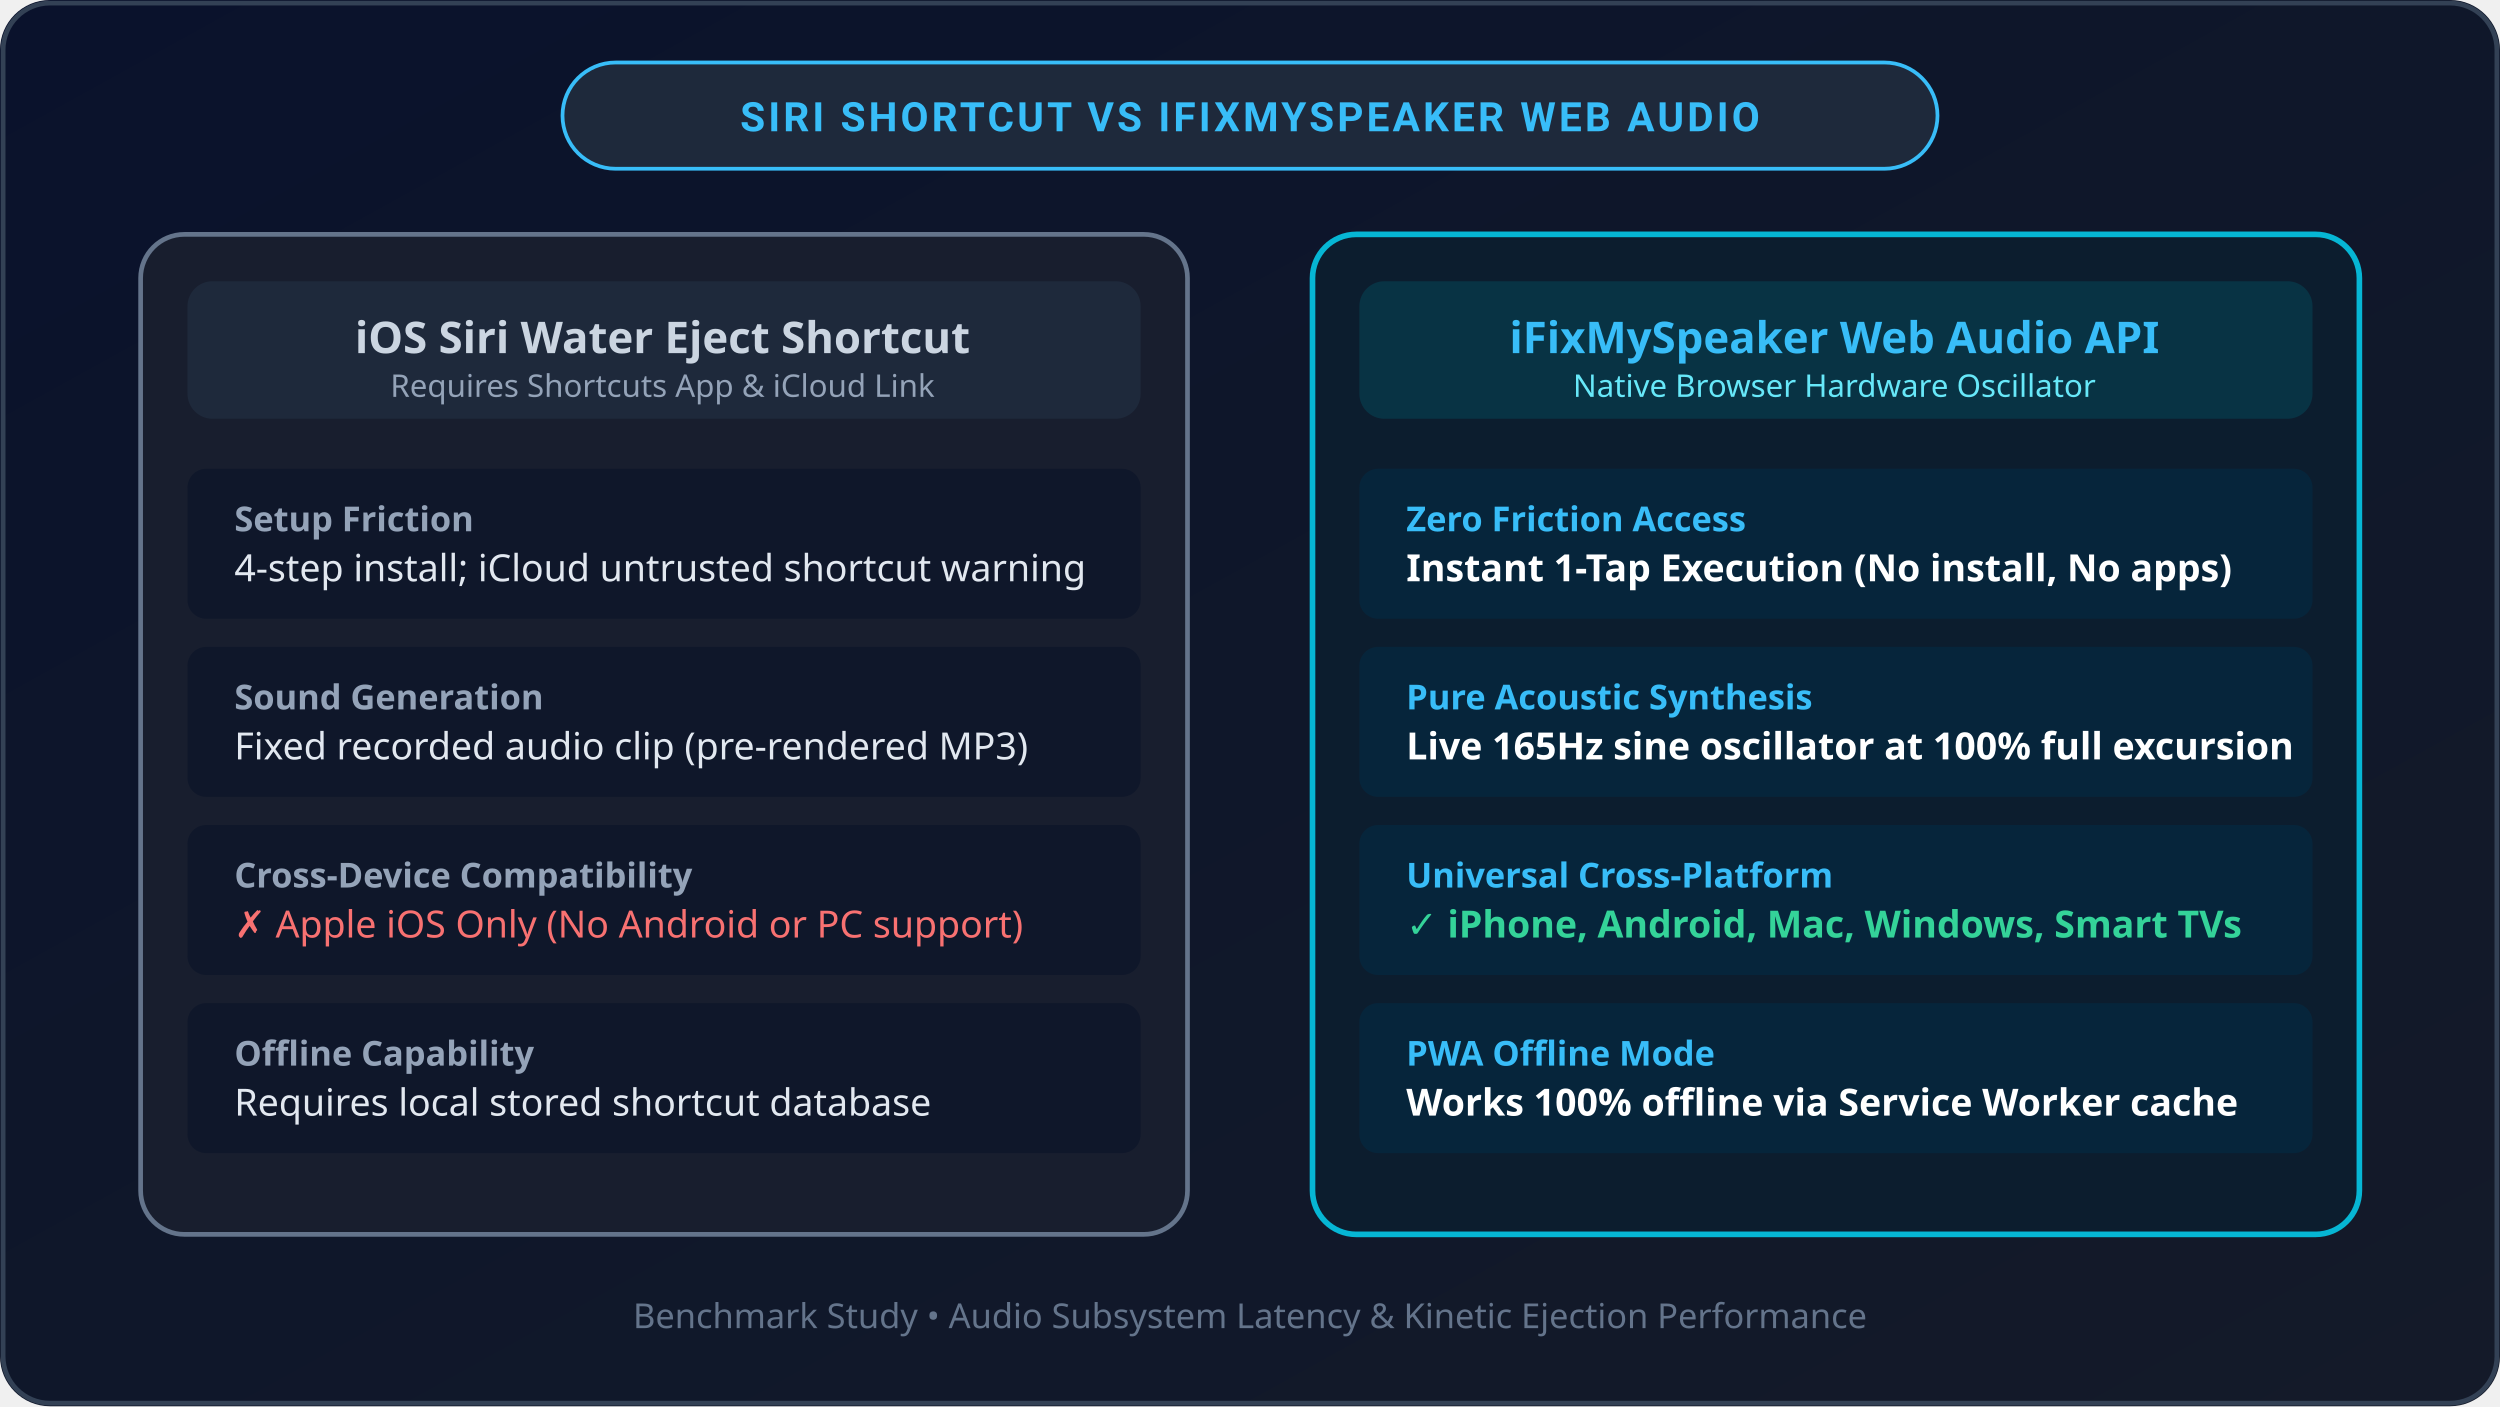
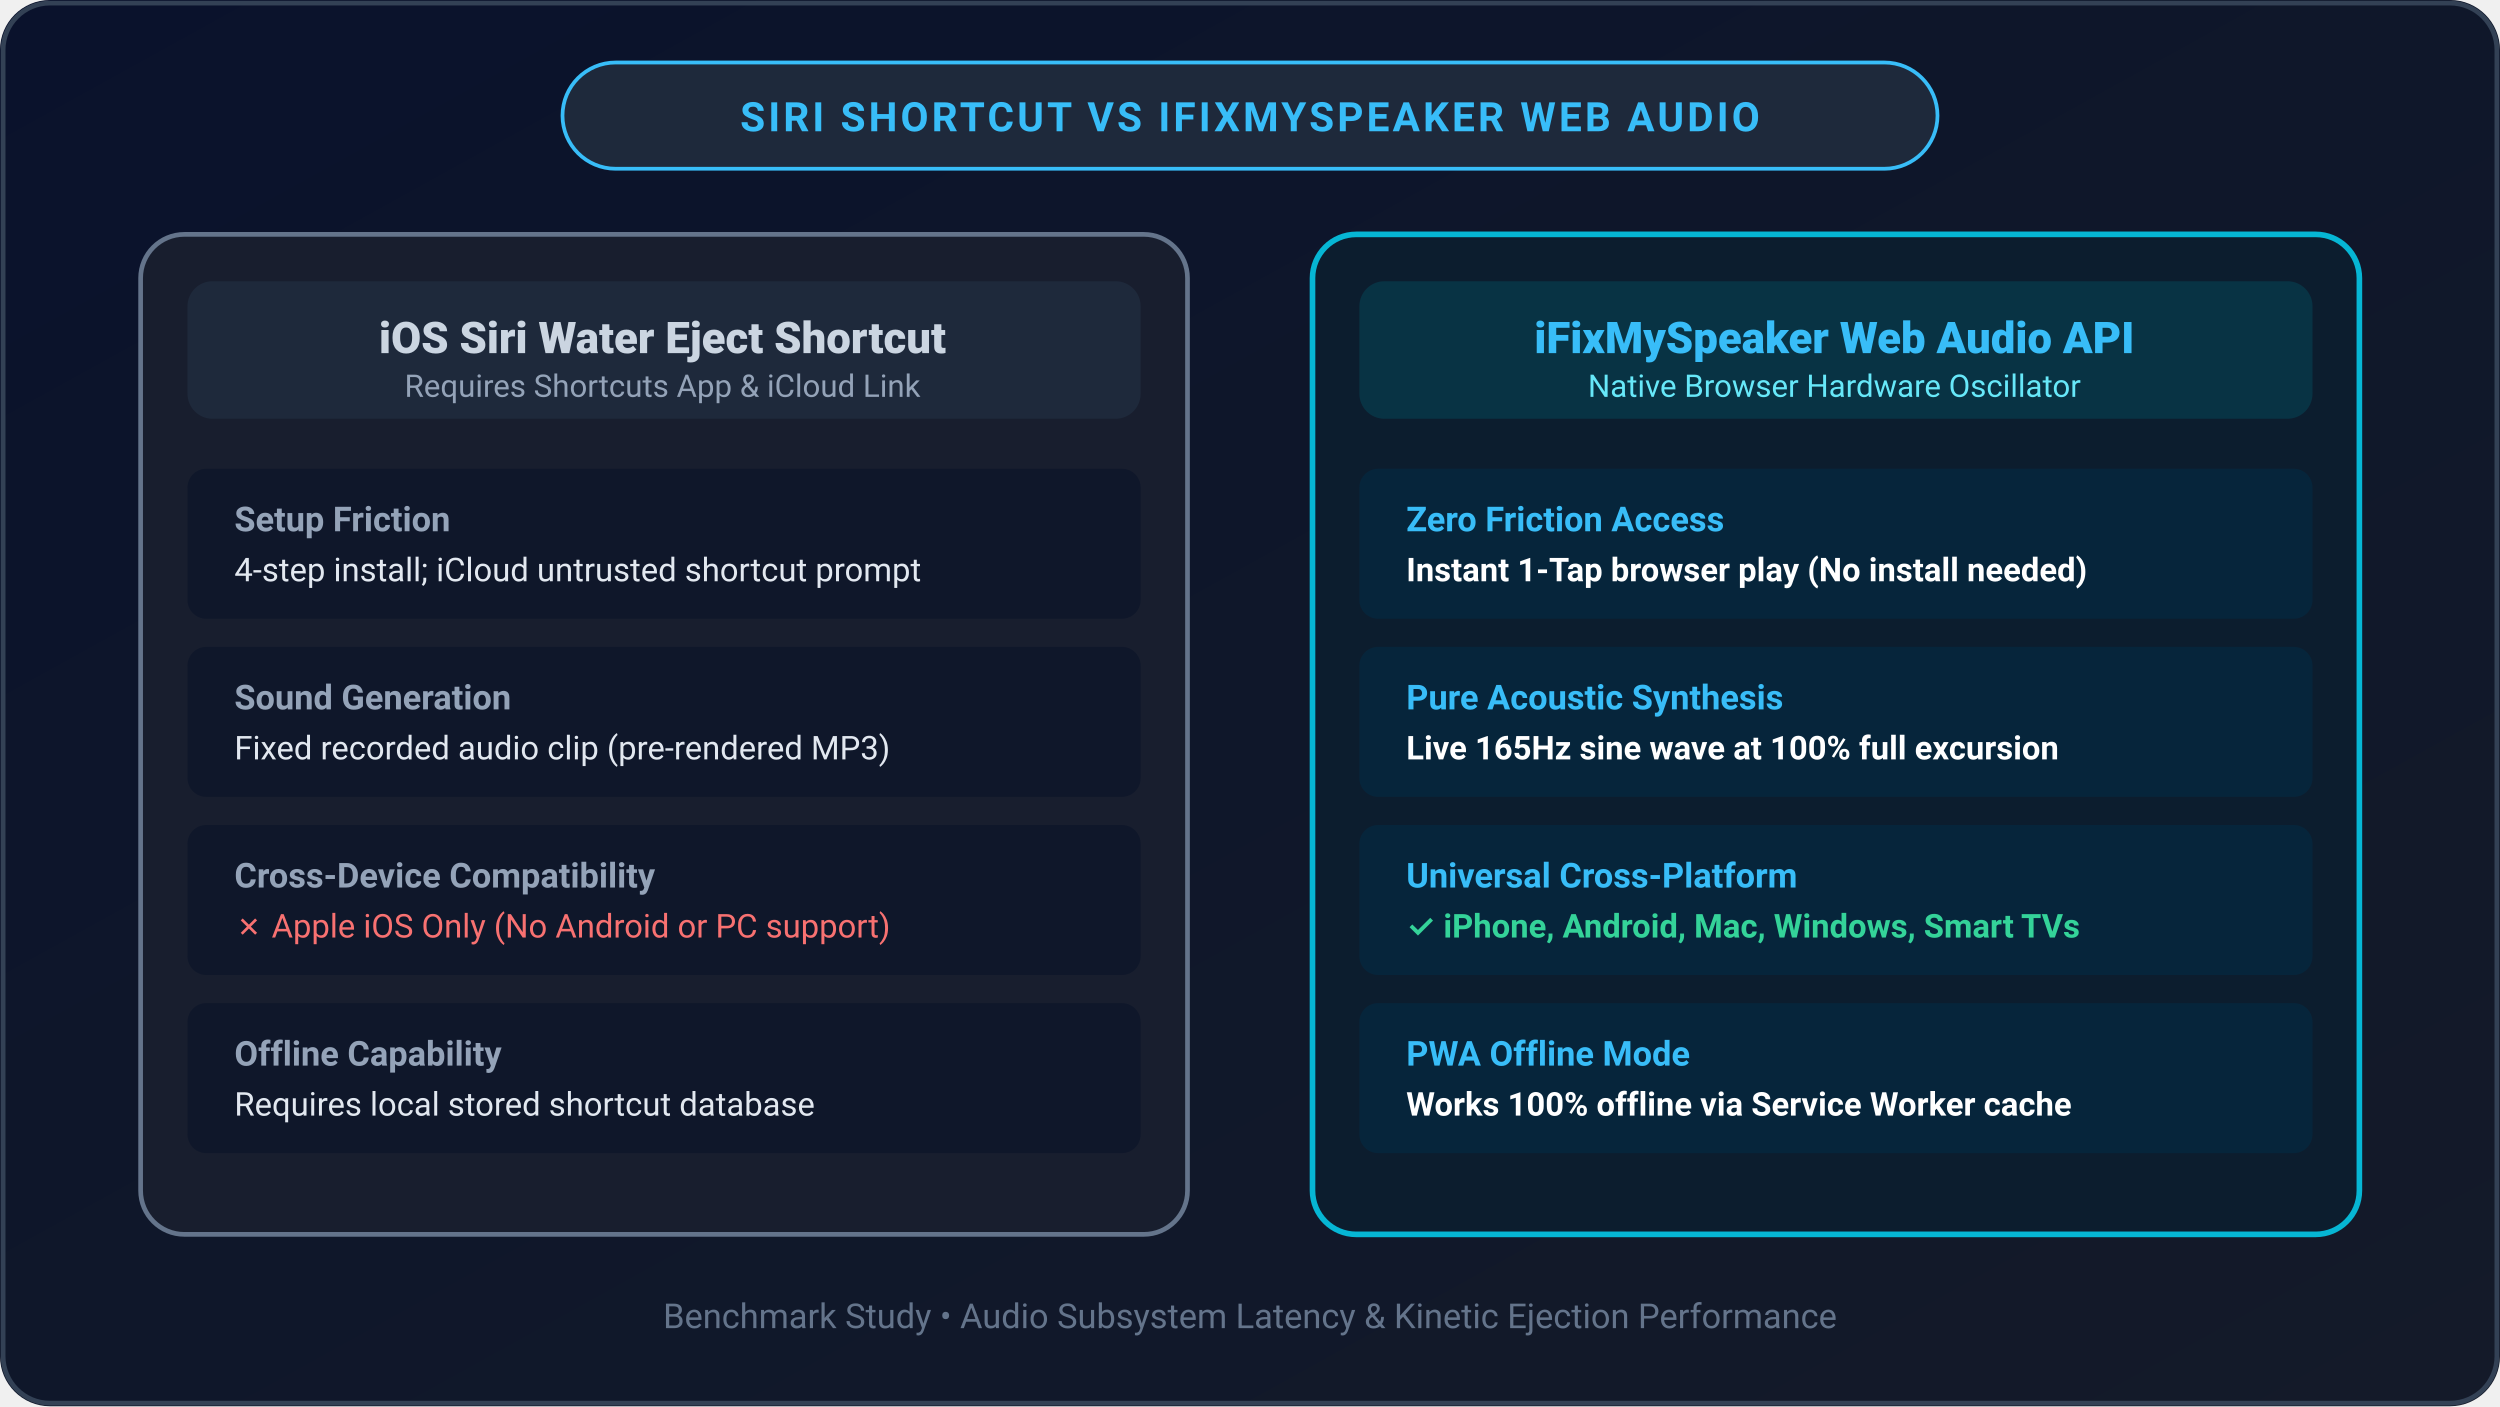
- <svg xmlns="http://www.w3.org/2000/svg" viewBox="0 0 800 450" width="800" height="450">
+ <svg xmlns="http://www.w3.org/2000/svg" viewBox="0 0 800 450" width="100%" height="100%" preserveAspectRatio="xMidYMid meet">
  <defs>
    <linearGradient id="bgGrad7" x1="0%" y1="0%" x2="100%" y2="100%">
      <stop offset="0%" stop-color="#0a122c" />
      <stop offset="50%" stop-color="#0f172a" />
      <stop offset="100%" stop-color="#141a29" />
    </linearGradient>
  </defs>
  <rect width="800" height="450" fill="url(#bgGrad7)" rx="16" />
  <rect x="1" y="1" width="798" height="448" fill="none" stroke="#334155" stroke-width="1.5" rx="15" />
  <rect x="180" y="20" width="440" height="34" rx="17" fill="#1e293b" stroke="#38bdf8" stroke-width="1.2" />
  <text x="400" y="42" font-family="-apple-system, BlinkMacSystemFont, 'Segoe UI', Roboto, sans-serif" font-size="13" font-weight="700" fill="#38bdf8" text-anchor="middle" letter-spacing="1">SIRI SHORTCUT VS IFIXMYSPEAKER WEB AUDIO</text>
  <g transform="translate(45, 75)">
    <rect x="0" y="0" width="335" height="320" rx="14" fill="#181e2e" stroke="#64748b" stroke-width="1.5" />
    <rect x="15" y="15" width="305" height="44" rx="8" fill="#1e293b" />
-     <text x="167" y="38" font-family="sans-serif" font-size="14" font-weight="800" fill="#cbd5e1" text-anchor="middle">iOS Siri Water Eject Shortcut</text>
-     <text x="167" y="52" font-family="sans-serif" font-size="10" fill="#94a3b8" text-anchor="middle">Requires Shortcuts App &amp; iCloud Link</text>
+     <text x="167" y="38" font-family="-apple-system, BlinkMacSystemFont, 'Segoe UI', Roboto, sans-serif" font-size="14" font-weight="800" fill="#cbd5e1" text-anchor="middle">iOS Siri Water Eject Shortcut</text>
+     <text x="167" y="52" font-family="-apple-system, BlinkMacSystemFont, 'Segoe UI', Roboto, sans-serif" font-size="10" fill="#94a3b8" text-anchor="middle">Requires Shortcuts App &amp; iCloud Link</text>
    <g transform="translate(15, 75)">
      <rect x="0" y="0" width="305" height="48" rx="6" fill="#0f172a" />
-       <text x="15" y="20" font-family="sans-serif" font-size="11" font-weight="700" fill="#94a3b8">Setup Friction</text>
-       <text x="15" y="36" font-family="sans-serif" font-size="12" fill="#e2e8f0">4-step install; iCloud untrusted shortcut warning</text>
+       <text x="15" y="20" font-family="-apple-system, BlinkMacSystemFont, 'Segoe UI', Roboto, sans-serif" font-size="11" font-weight="700" fill="#94a3b8">Setup Friction</text>
+       <text x="15" y="36" font-family="-apple-system, BlinkMacSystemFont, 'Segoe UI', Roboto, sans-serif" font-size="10.5" fill="#e2e8f0">4-step install; iCloud untrusted shortcut prompt</text>
    </g>
    <g transform="translate(15, 132)">
      <rect x="0" y="0" width="305" height="48" rx="6" fill="#0f172a" />
-       <text x="15" y="20" font-family="sans-serif" font-size="11" font-weight="700" fill="#94a3b8">Sound Generation</text>
-       <text x="15" y="36" font-family="sans-serif" font-size="12" fill="#e2e8f0">Fixed recorded audio clip (pre-rendered MP3)</text>
+       <text x="15" y="20" font-family="-apple-system, BlinkMacSystemFont, 'Segoe UI', Roboto, sans-serif" font-size="11" font-weight="700" fill="#94a3b8">Sound Generation</text>
+       <text x="15" y="36" font-family="-apple-system, BlinkMacSystemFont, 'Segoe UI', Roboto, sans-serif" font-size="10.5" fill="#e2e8f0">Fixed recorded audio clip (pre-rendered MP3)</text>
    </g>
    <g transform="translate(15, 189)">
      <rect x="0" y="0" width="305" height="48" rx="6" fill="#0f172a" />
-       <text x="15" y="20" font-family="sans-serif" font-size="11" font-weight="700" fill="#94a3b8">Cross-Device Compatibility</text>
-       <text x="15" y="36" font-family="sans-serif" font-size="12" fill="#f87171">✗ Apple iOS Only (No Android or PC support)</text>
+       <text x="15" y="20" font-family="-apple-system, BlinkMacSystemFont, 'Segoe UI', Roboto, sans-serif" font-size="11" font-weight="700" fill="#94a3b8">Cross-Device Compatibility</text>
+       <text x="15" y="36" font-family="-apple-system, BlinkMacSystemFont, 'Segoe UI', Roboto, sans-serif" font-size="10.5" fill="#f87171">✗ Apple iOS Only (No Android or PC support)</text>
    </g>
    <g transform="translate(15, 246)">
      <rect x="0" y="0" width="305" height="48" rx="6" fill="#0f172a" />
-       <text x="15" y="20" font-family="sans-serif" font-size="11" font-weight="700" fill="#94a3b8">Offline Capability</text>
-       <text x="15" y="36" font-family="sans-serif" font-size="12" fill="#e2e8f0">Requires local stored shortcut database</text>
+       <text x="15" y="20" font-family="-apple-system, BlinkMacSystemFont, 'Segoe UI', Roboto, sans-serif" font-size="11" font-weight="700" fill="#94a3b8">Offline Capability</text>
+       <text x="15" y="36" font-family="-apple-system, BlinkMacSystemFont, 'Segoe UI', Roboto, sans-serif" font-size="10.5" fill="#e2e8f0">Requires local stored shortcut database</text>
    </g>
  </g>
  <g transform="translate(420, 75)">
    <rect x="0" y="0" width="335" height="320" rx="14" fill="#0c1d2e" stroke="#06b6d4" stroke-width="1.8" />
    <rect x="15" y="15" width="305" height="44" rx="8" fill="#083344" />
-     <text x="167" y="38" font-family="sans-serif" font-size="14" font-weight="800" fill="#38bdf8" text-anchor="middle">iFixMySpeaker Web Audio API</text>
-     <text x="167" y="52" font-family="sans-serif" font-size="10" fill="#67e8f9" text-anchor="middle">Native Browser Hardware Oscillator</text>
+     <text x="167" y="38" font-family="-apple-system, BlinkMacSystemFont, 'Segoe UI', Roboto, sans-serif" font-size="14" font-weight="800" fill="#38bdf8" text-anchor="middle">iFixMySpeaker Web Audio API</text>
+     <text x="167" y="52" font-family="-apple-system, BlinkMacSystemFont, 'Segoe UI', Roboto, sans-serif" font-size="10" fill="#67e8f9" text-anchor="middle">Native Browser Hardware Oscillator</text>
    <g transform="translate(15, 75)">
      <rect x="0" y="0" width="305" height="48" rx="6" fill="#06253b" />
-       <text x="15" y="20" font-family="sans-serif" font-size="11" font-weight="700" fill="#38bdf8">Zero Friction Access</text>
-       <text x="15" y="36" font-family="sans-serif" font-size="12" font-weight="600" fill="#ffffff">Instant 1-Tap Execution (No install, No apps)</text>
+       <text x="15" y="20" font-family="-apple-system, BlinkMacSystemFont, 'Segoe UI', Roboto, sans-serif" font-size="11" font-weight="700" fill="#38bdf8">Zero Friction Access</text>
+       <text x="15" y="36" font-family="-apple-system, BlinkMacSystemFont, 'Segoe UI', Roboto, sans-serif" font-size="10.5" font-weight="600" fill="#ffffff">Instant 1-Tap browser play (No install needed)</text>
    </g>
    <g transform="translate(15, 132)">
      <rect x="0" y="0" width="305" height="48" rx="6" fill="#06253b" />
-       <text x="15" y="20" font-family="sans-serif" font-size="11" font-weight="700" fill="#38bdf8">Pure Acoustic Synthesis</text>
-       <text x="15" y="36" font-family="sans-serif" font-size="12" font-weight="600" fill="#ffffff">Live 165Hz sine oscillator at 100% full excursion</text>
+       <text x="15" y="20" font-family="-apple-system, BlinkMacSystemFont, 'Segoe UI', Roboto, sans-serif" font-size="11" font-weight="700" fill="#38bdf8">Pure Acoustic Synthesis</text>
+       <text x="15" y="36" font-family="-apple-system, BlinkMacSystemFont, 'Segoe UI', Roboto, sans-serif" font-size="10.5" font-weight="600" fill="#ffffff">Live 165Hz sine wave at 100% full excursion</text>
    </g>
    <g transform="translate(15, 189)">
      <rect x="0" y="0" width="305" height="48" rx="6" fill="#06253b" />
-       <text x="15" y="20" font-family="sans-serif" font-size="11" font-weight="700" fill="#38bdf8">Universal Cross-Platform</text>
-       <text x="15" y="36" font-family="sans-serif" font-size="12" font-weight="600" fill="#34d399">✓ iPhone, Android, Mac, Windows, Smart TVs</text>
+       <text x="15" y="20" font-family="-apple-system, BlinkMacSystemFont, 'Segoe UI', Roboto, sans-serif" font-size="11" font-weight="700" fill="#38bdf8">Universal Cross-Platform</text>
+       <text x="15" y="36" font-family="-apple-system, BlinkMacSystemFont, 'Segoe UI', Roboto, sans-serif" font-size="10.5" font-weight="600" fill="#34d399">✓ iPhone, Android, Mac, Windows, Smart TVs</text>
    </g>
    <g transform="translate(15, 246)">
      <rect x="0" y="0" width="305" height="48" rx="6" fill="#06253b" />
-       <text x="15" y="20" font-family="sans-serif" font-size="11" font-weight="700" fill="#38bdf8">PWA Offline Mode</text>
-       <text x="15" y="36" font-family="sans-serif" font-size="12" font-weight="600" fill="#ffffff">Works 100% offline via Service Worker cache</text>
+       <text x="15" y="20" font-family="-apple-system, BlinkMacSystemFont, 'Segoe UI', Roboto, sans-serif" font-size="11" font-weight="700" fill="#38bdf8">PWA Offline Mode</text>
+       <text x="15" y="36" font-family="-apple-system, BlinkMacSystemFont, 'Segoe UI', Roboto, sans-serif" font-size="10.5" font-weight="600" fill="#ffffff">Works 100% offline via Service Worker cache</text>
    </g>
  </g>
-   <text x="400" y="425" font-family="sans-serif" font-size="11" fill="#64748b" text-anchor="middle">Benchmark Study • Audio Subsystem Latency &amp; Kinetic Ejection Performance</text>
+   <text x="400" y="425" font-family="-apple-system, BlinkMacSystemFont, 'Segoe UI', Roboto, sans-serif" font-size="11" fill="#64748b" text-anchor="middle">Benchmark Study • Audio Subsystem Latency &amp; Kinetic Ejection Performance</text>
</svg>
